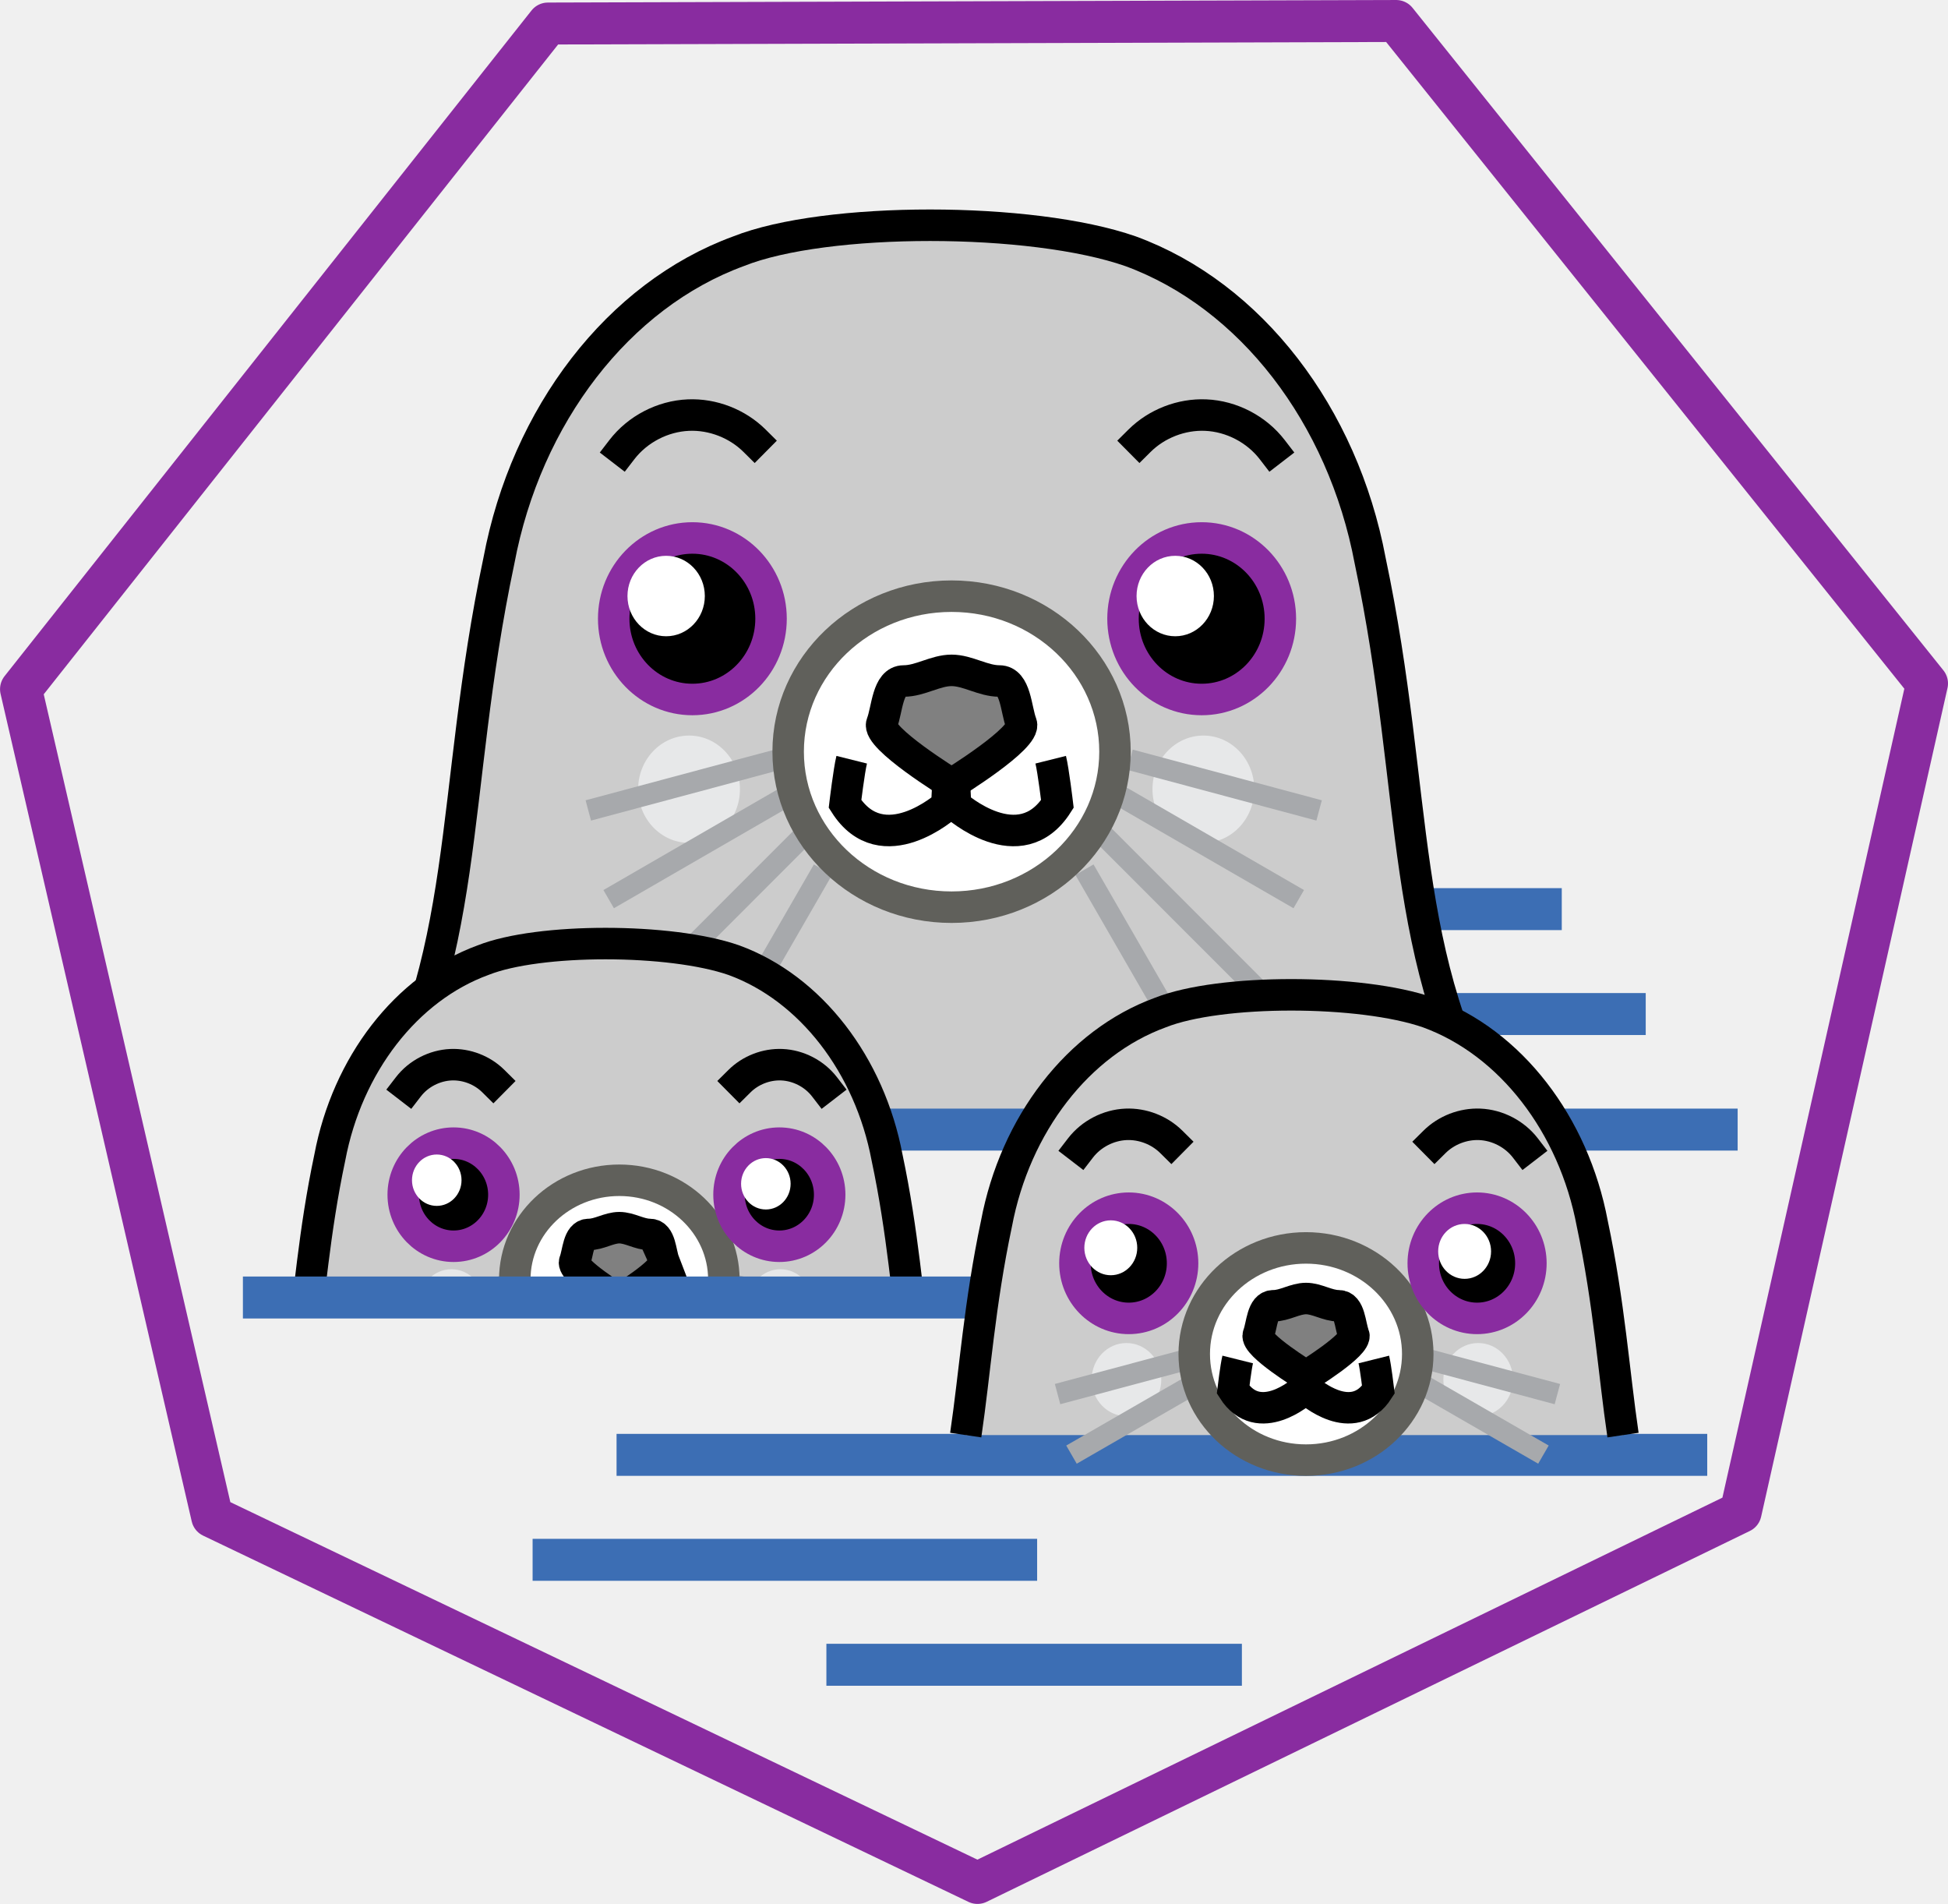
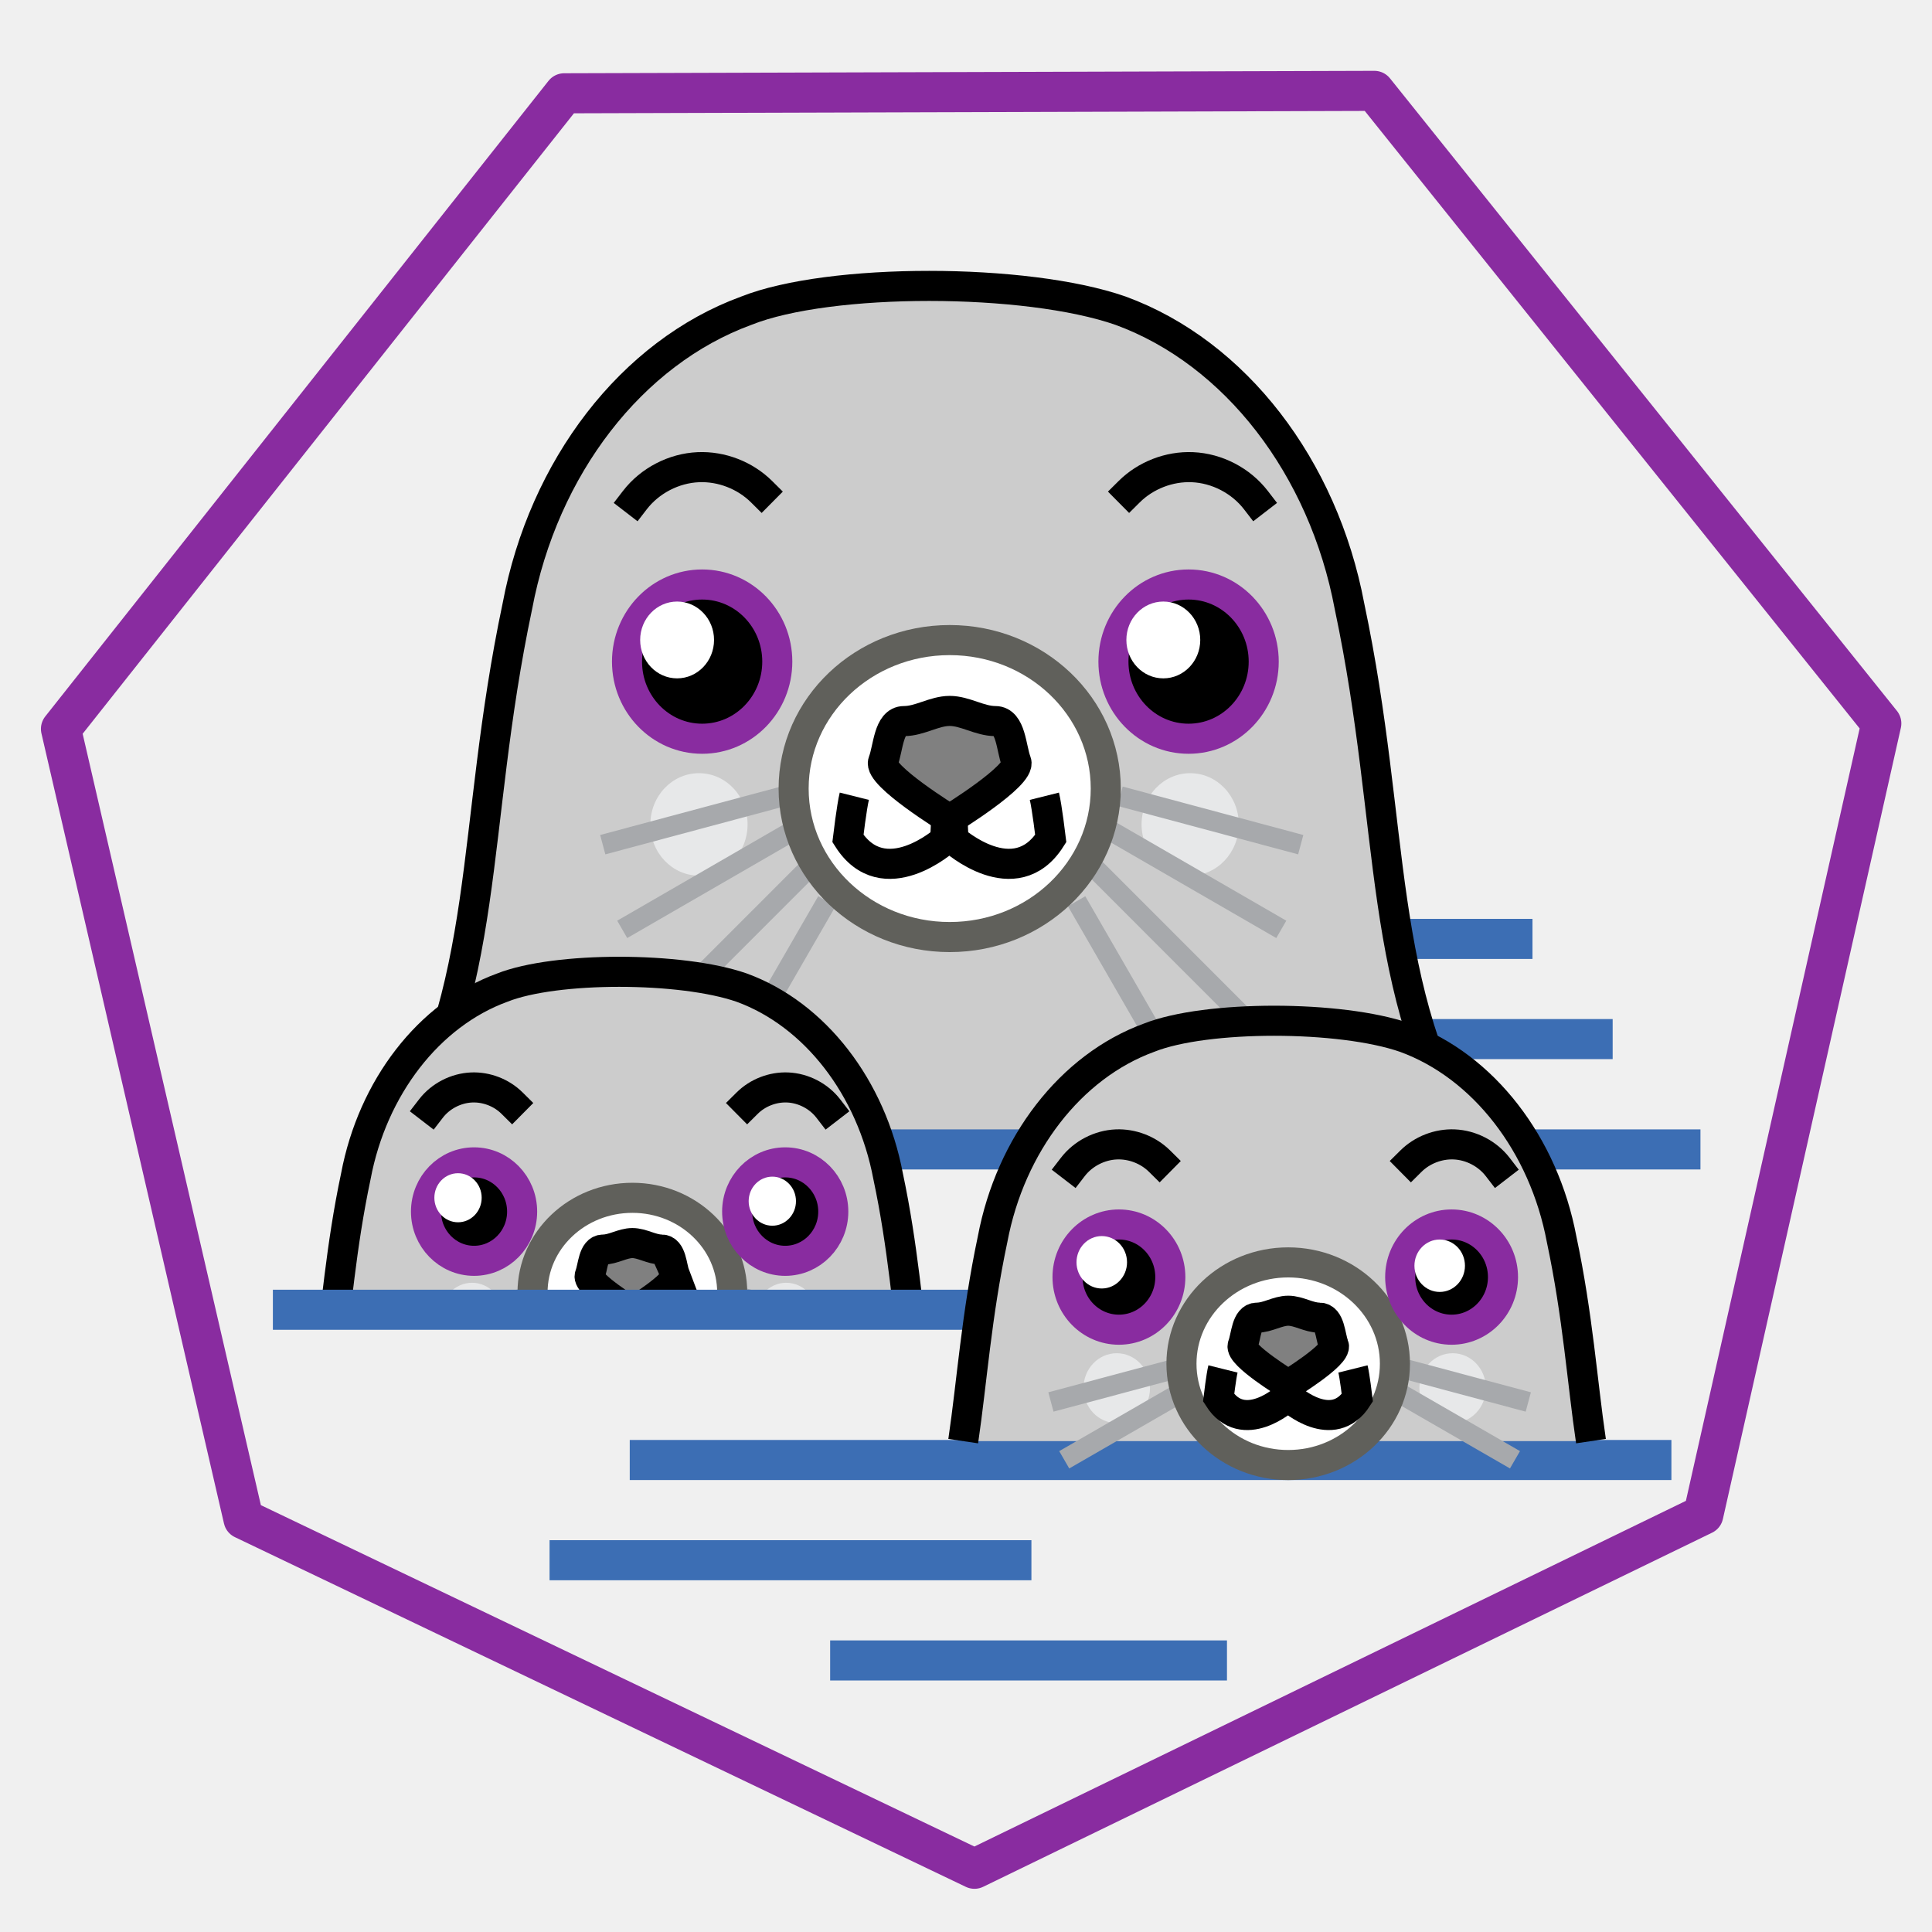
- <svg xmlns="http://www.w3.org/2000/svg" id="svg8" version="1.1" viewBox="0 0 49.12 47.997" height="181.408" width="185.649">
+ <svg xmlns="http://www.w3.org/2000/svg" id="svg8" version="1.1" viewBox="0 0 67.733 67.733" height="256" width="256">
  <defs id="defs2">
    <marker style="overflow:visible" id="marker5584" refX="0" refY="0" orient="auto">
      <path transform="scale(0.2)" style="fill:#4d4d4d;fill-opacity:1;fill-rule:evenodd;stroke:#4d4d4d;stroke-width:1pt;stroke-opacity:1" d="M 0,-7.071 -7.071,0 0,7.071 7.071,0 Z" id="path5582" />
    </marker>
    <marker style="overflow:visible" id="DiamondS" refX="0" refY="0" orient="auto">
      <path transform="scale(0.2)" style="fill:#4d4d4d;fill-opacity:1;fill-rule:evenodd;stroke:#4d4d4d;stroke-width:1pt;stroke-opacity:1" d="M 0,-7.071 -7.071,0 0,7.071 7.071,0 Z" id="path5359" />
    </marker>
    <marker style="overflow:visible" id="DotL" refX="0" refY="0" orient="auto">
      <path transform="matrix(0.8,0,0,0.8,5.92,0.8)" style="fill:#4d4d4d;fill-opacity:1;fill-rule:evenodd;stroke:#4d4d4d;stroke-width:1pt;stroke-opacity:1" d="m -2.5,-1 c 0,2.76 -2.24,5 -5,5 -2.76,0 -5,-2.24 -5,-5 0,-2.76 2.24,-5 5,-5 2.76,0 5,2.24 5,5 z" id="path5335" />
    </marker>
    <clipPath id="clipPath81511" clipPathUnits="userSpaceOnUse">
      <rect y="-1.484" x="934.657" height="12.832" width="26.194" id="rect81513" style="opacity:1;fill:#e7e8e9;fill-opacity:1;stroke:#a7a9ac;stroke-width:0.529;stroke-linecap:square;stroke-linejoin:miter;stroke-miterlimit:4;stroke-dasharray:none;stroke-dashoffset:6;stroke-opacity:1" />
    </clipPath>
  </defs>
-   <g transform="translate(-1175.737,509.6827)" id="layer1">
+   <g transform="matrix(1.327873,0,0,1.327873,-1559.796,679.2775)" id="layer1">
    <g id="g163426" />
    <g id="g10987" transform="translate(-4.0076941e-7,-285.7501)">
      <g id="g10985" transform="translate(238.413,-199.7489)">
        <path style="fill:none;fill-rule:evenodd;stroke:#3c6eb4;stroke-width:1.058;stroke-linecap:butt;stroke-linejoin:miter;stroke-miterlimit:4;stroke-dasharray:none;stroke-opacity:1" d="m 963.983,-1.265 h 12.722" id="path10821" />
        <path id="path10823" d="m 966.1,1.38 h 12.722" style="fill:none;fill-rule:evenodd;stroke:#3c6eb4;stroke-width:1.058;stroke-linecap:butt;stroke-linejoin:miter;stroke-miterlimit:4;stroke-dasharray:none;stroke-opacity:1" />
        <g style="stroke-width:0.869" transform="matrix(1.150046,0,0,1.151009,-143.9252,0.4390823)" id="g10875">
          <path id="path10825" d="m 973.104,3.398 c -2.308,-3.743 -1.791,-7.353 -2.883,-12.51 -0.599,-3.186 -2.621,-5.815 -5.254,-6.778 -2.172,-0.758 -6.683,-0.76 -8.595,0 -2.633,0.963 -4.655,3.592 -5.254,6.778 -1.092,5.158 -0.575,8.768 -2.883,12.51" style="fill:#cccccc;fill-opacity:1;fill-rule:evenodd;stroke:#000000;stroke-width:0.69;stroke-linecap:butt;stroke-linejoin:miter;stroke-miterlimit:4;stroke-dasharray:none;stroke-opacity:1" />
          <ellipse style="opacity:1;fill:#e7e8e9;fill-opacity:1;stroke:none;stroke-width:0.69;stroke-linecap:square;stroke-linejoin:miter;stroke-miterlimit:4;stroke-dasharray:none;stroke-dashoffset:6;stroke-opacity:1" id="ellipse10827" cx="966.564" cy="-4.107" rx="1.116" ry="1.175" />
          <ellipse ry="1.175" rx="1.116" cy="-4.107" cx="955.287" id="ellipse10829" style="opacity:1;fill:#e7e8e9;fill-opacity:1;stroke:none;stroke-width:0.69;stroke-linecap:square;stroke-linejoin:miter;stroke-miterlimit:4;stroke-dasharray:none;stroke-dashoffset:6;stroke-opacity:1" />
          <g id="g10839" style="stroke:#a7a9ac;stroke-width:0.518;stroke-miterlimit:4;stroke-dasharray:none" transform="matrix(0.887899,0,0,0.887899,108.022,0.557834)">
            <path id="path10831" d="m 956.419,-5.981 -4.671,1.251" style="fill:none;fill-rule:evenodd;stroke:#a7a9ac;stroke-width:0.518;stroke-linecap:butt;stroke-linejoin:miter;stroke-miterlimit:4;stroke-dasharray:none;stroke-opacity:1" />
            <path id="path10833" d="m 956.948,-5.254 -4.697,2.712" style="fill:none;fill-rule:evenodd;stroke:#a7a9ac;stroke-width:0.518;stroke-linecap:butt;stroke-linejoin:miter;stroke-miterlimit:4;stroke-dasharray:none;stroke-opacity:1" />
            <path id="path10835" d="m 957.345,-4.394 -4.763,4.762" style="fill:none;fill-rule:evenodd;stroke:#a7a9ac;stroke-width:0.518;stroke-linecap:butt;stroke-linejoin:miter;stroke-miterlimit:4;stroke-dasharray:none;stroke-opacity:1" />
            <path id="path10837" d="m 957.543,-3.269 -2.434,4.216" style="fill:none;fill-rule:evenodd;stroke:#a7a9ac;stroke-width:0.518;stroke-linecap:butt;stroke-linejoin:miter;stroke-miterlimit:4;stroke-dasharray:none;stroke-opacity:1" />
          </g>
          <g transform="matrix(-0.887899,0,0,0.887899,1814.158,0.5578339)" style="stroke:#a7a9ac;stroke-width:0.518;stroke-miterlimit:4;stroke-dasharray:none" id="g10849">
            <path style="fill:none;fill-rule:evenodd;stroke:#a7a9ac;stroke-width:0.518;stroke-linecap:butt;stroke-linejoin:miter;stroke-miterlimit:4;stroke-dasharray:none;stroke-opacity:1" d="m 956.419,-5.981 -4.671,1.251" id="path10841" />
            <path style="fill:none;fill-rule:evenodd;stroke:#a7a9ac;stroke-width:0.518;stroke-linecap:butt;stroke-linejoin:miter;stroke-miterlimit:4;stroke-dasharray:none;stroke-opacity:1" d="m 956.948,-5.254 -4.697,2.712" id="path10843" />
            <path style="fill:none;fill-rule:evenodd;stroke:#a7a9ac;stroke-width:0.518;stroke-linecap:butt;stroke-linejoin:miter;stroke-miterlimit:4;stroke-dasharray:none;stroke-opacity:1" d="m 957.345,-4.394 -4.763,4.762" id="path10845" />
            <path style="fill:none;fill-rule:evenodd;stroke:#a7a9ac;stroke-width:0.518;stroke-linecap:butt;stroke-linejoin:miter;stroke-miterlimit:4;stroke-dasharray:none;stroke-opacity:1" d="m 957.543,-3.269 -2.434,4.216" id="path10847" />
          </g>
          <ellipse style="opacity:1;fill:#ffffff;fill-opacity:1;stroke:#60605b;stroke-width:0.69;stroke-linecap:square;stroke-linejoin:miter;stroke-miterlimit:4;stroke-dasharray:none;stroke-dashoffset:6;stroke-opacity:1" id="ellipse10851" cx="961.043" cy="-4.929" rx="3.583" ry="3.406" />
          <ellipse transform="scale(-1,1)" style="fill:#000000;fill-opacity:1;stroke:#892ca0;stroke-width:0.69;stroke-linecap:square;stroke-linejoin:miter;stroke-miterlimit:4;stroke-dasharray:none;stroke-dashoffset:0;stroke-opacity:1" id="ellipse10853" cx="-966.527" cy="-7.841" rx="1.725" ry="1.769" />
          <path style="fill:none;fill-opacity:1;stroke:#000000;stroke-width:0.69;stroke-linecap:square;stroke-linejoin:miter;stroke-miterlimit:4;stroke-dasharray:none;stroke-dashoffset:0;stroke-opacity:1" d="m 968.074,-11.544 c -0.345,-0.448 -0.893,-0.733 -1.458,-0.757 -0.533,-0.023 -1.073,0.186 -1.452,0.562" id="path10855" />
          <g id="g10863" style="stroke-width:0.777;stroke-miterlimit:4;stroke-dasharray:none" transform="matrix(0.887899,0,0,0.887899,106.6124,0.08798743)">
            <g id="g10861" transform="translate(0,-0.5291667)" style="stroke-width:0.777">
              <path style="fill:none;fill-rule:evenodd;stroke:#000000;stroke-width:0.777;stroke-linecap:butt;stroke-linejoin:miter;stroke-miterlimit:4;stroke-dasharray:none;stroke-opacity:1" d="m 962.306,-5.783 0.099,1.984 c 0,0 1.588,1.422 2.514,-0.033 0,0 -0.099,-0.827 -0.165,-1.091" id="path10857" />
              <path id="path10859" d="m 962.288,-5.783 -0.099,1.984 c 0,0 -1.588,1.422 -2.514,-0.033 0,0 0.099,-0.827 0.165,-1.091" style="fill:none;fill-rule:evenodd;stroke:#000000;stroke-width:0.777;stroke-linecap:butt;stroke-linejoin:miter;stroke-miterlimit:4;stroke-dasharray:none;stroke-opacity:1" />
            </g>
          </g>
          <path id="path10865" style="fill:#808080;fill-opacity:1;stroke:#000000;stroke-width:0.69;stroke-linecap:square;stroke-linejoin:miter;stroke-miterlimit:4;stroke-dasharray:none;stroke-dashoffset:0;stroke-opacity:1" d="m 962.572,-5.544 c -0.12,-0.311 -0.12,-0.933 -0.481,-0.933 -0.36,0 -0.694,-0.233 -1.048,-0.233 -0.355,0 -0.688,0.233 -1.048,0.233 -0.36,0 -0.36,0.622 -0.481,0.933 -0.12,0.311 1.529,1.322 1.529,1.322 0,0 1.649,-1.011 1.529,-1.322 z" />
          <ellipse ry="1.769" rx="1.725" cy="-7.841" cx="955.36" id="ellipse10867" style="fill:#000000;fill-opacity:1;stroke:#892ca0;stroke-width:0.69;stroke-linecap:square;stroke-linejoin:miter;stroke-miterlimit:4;stroke-dasharray:none;stroke-dashoffset:0;stroke-opacity:1" />
          <ellipse style="fill:#ffffff;fill-opacity:1;stroke:none;stroke-width:0.69;stroke-linecap:square;stroke-linejoin:miter;stroke-miterlimit:4;stroke-dasharray:none;stroke-dashoffset:0;stroke-opacity:1" id="ellipse10869" cx="954.785" cy="-8.338" rx="0.848" ry="0.881" />
          <path id="path10871" d="m 953.814,-11.544 c 0.345,-0.448 0.893,-0.733 1.458,-0.757 0.533,-0.023 1.073,0.186 1.452,0.562" style="fill:none;fill-opacity:1;stroke:#000000;stroke-width:0.69;stroke-linecap:square;stroke-linejoin:miter;stroke-miterlimit:4;stroke-dasharray:none;stroke-dashoffset:0;stroke-opacity:1" />
          <ellipse ry="0.881" rx="0.848" cy="-8.338" cx="965.947" id="ellipse10873" style="fill:#ffffff;fill-opacity:1;stroke:none;stroke-width:0.69;stroke-linecap:square;stroke-linejoin:miter;stroke-miterlimit:4;stroke-dasharray:none;stroke-dashoffset:0;stroke-opacity:1" />
        </g>
        <path id="path10877" d="m 948.212,4.293 h 32.928" style="fill:none;fill-rule:evenodd;stroke:#3c6eb4;stroke-width:1.058;stroke-linecap:butt;stroke-linejoin:miter;stroke-miterlimit:4;stroke-dasharray:none;stroke-opacity:1" />
        <g style="stroke-width:1.204" transform="matrix(0.8304849,0,0,0.8304849,164.5504,-1.423795)" clip-path="url(#clipPath81511)" id="g10929">
          <path id="path10879" d="m 958.316,13.737 c -0.262,-1.782 -0.389,-3.721 -0.873,-6.002 -0.531,-2.817 -2.322,-5.143 -4.654,-5.995 -1.924,-0.67 -5.92,-0.672 -7.613,0 -2.332,0.851 -4.123,3.177 -4.654,5.995 -0.483,2.281 -0.611,4.22 -0.873,6.002" style="fill:#cccccc;fill-opacity:1;fill-rule:evenodd;stroke:#000000;stroke-width:0.956;stroke-linecap:butt;stroke-linejoin:miter;stroke-miterlimit:4;stroke-dasharray:none;stroke-opacity:1" />
          <ellipse style="opacity:1;fill:#e7e8e9;fill-opacity:1;stroke:none;stroke-width:0.956;stroke-linecap:square;stroke-linejoin:miter;stroke-miterlimit:4;stroke-dasharray:none;stroke-dashoffset:6;stroke-opacity:1" id="ellipse10881" cx="954.204" cy="12.162" rx="0.988" ry="1.039" />
          <ellipse ry="1.039" rx="0.988" cy="12.162" cx="944.215" id="ellipse10883" style="opacity:1;fill:#e7e8e9;fill-opacity:1;stroke:none;stroke-width:0.956;stroke-linecap:square;stroke-linejoin:miter;stroke-miterlimit:4;stroke-dasharray:none;stroke-dashoffset:6;stroke-opacity:1" />
          <g id="g10893" style="stroke:#a7a9ac;stroke-width:0.811;stroke-miterlimit:4;stroke-dasharray:none" transform="matrix(0.7865243,0,0,0.7853064,193.685,16.2881)">
            <path id="path10885" d="m 956.419,-5.981 -4.671,1.251" style="fill:none;fill-rule:evenodd;stroke:#a7a9ac;stroke-width:0.811;stroke-linecap:butt;stroke-linejoin:miter;stroke-miterlimit:4;stroke-dasharray:none;stroke-opacity:1" />
            <path id="path10887" d="m 956.948,-5.254 -4.697,2.712" style="fill:none;fill-rule:evenodd;stroke:#a7a9ac;stroke-width:0.811;stroke-linecap:butt;stroke-linejoin:miter;stroke-miterlimit:4;stroke-dasharray:none;stroke-opacity:1" />
            <path id="path10889" d="m 957.345,-4.394 -4.763,4.762" style="fill:none;fill-rule:evenodd;stroke:#a7a9ac;stroke-width:0.811;stroke-linecap:butt;stroke-linejoin:miter;stroke-miterlimit:4;stroke-dasharray:none;stroke-opacity:1" />
            <path id="path10891" d="m 957.543,-3.269 -2.434,4.216" style="fill:none;fill-rule:evenodd;stroke:#a7a9ac;stroke-width:0.811;stroke-linecap:butt;stroke-linejoin:miter;stroke-miterlimit:4;stroke-dasharray:none;stroke-opacity:1" />
          </g>
          <g transform="matrix(-0.7865243,0,0,0.7853064,1705.025,16.2881)" style="stroke:#a7a9ac;stroke-width:0.811;stroke-miterlimit:4;stroke-dasharray:none" id="g10903">
            <path style="fill:none;fill-rule:evenodd;stroke:#a7a9ac;stroke-width:0.811;stroke-linecap:butt;stroke-linejoin:miter;stroke-miterlimit:4;stroke-dasharray:none;stroke-opacity:1" d="m 956.419,-5.981 -4.671,1.251" id="path10895" />
            <path style="fill:none;fill-rule:evenodd;stroke:#a7a9ac;stroke-width:0.811;stroke-linecap:butt;stroke-linejoin:miter;stroke-miterlimit:4;stroke-dasharray:none;stroke-opacity:1" d="m 956.948,-5.254 -4.697,2.712" id="path10897" />
            <path style="fill:none;fill-rule:evenodd;stroke:#a7a9ac;stroke-width:0.811;stroke-linecap:butt;stroke-linejoin:miter;stroke-miterlimit:4;stroke-dasharray:none;stroke-opacity:1" d="m 957.345,-4.394 -4.763,4.762" id="path10899" />
            <path style="fill:none;fill-rule:evenodd;stroke:#a7a9ac;stroke-width:0.811;stroke-linecap:butt;stroke-linejoin:miter;stroke-miterlimit:4;stroke-dasharray:none;stroke-opacity:1" d="m 957.543,-3.269 -2.434,4.216" id="path10901" />
          </g>
          <ellipse style="opacity:1;fill:#ffffff;fill-opacity:1;stroke:#60605b;stroke-width:0.956;stroke-linecap:square;stroke-linejoin:miter;stroke-miterlimit:4;stroke-dasharray:none;stroke-dashoffset:6;stroke-opacity:1" id="ellipse10905" cx="949.313" cy="11.435" rx="3.174" ry="3.013" />
          <ellipse transform="scale(-1,1)" style="fill:#000000;fill-opacity:1;stroke:#892ca0;stroke-width:0.956;stroke-linecap:square;stroke-linejoin:miter;stroke-miterlimit:4;stroke-dasharray:none;stroke-dashoffset:0;stroke-opacity:1" id="ellipse10907" cx="-954.172" cy="8.86" rx="1.528" ry="1.565" />
          <path style="fill:none;fill-opacity:1;stroke:#000000;stroke-width:0.956;stroke-linecap:square;stroke-linejoin:miter;stroke-miterlimit:4;stroke-dasharray:none;stroke-dashoffset:0;stroke-opacity:1" d="m 955.542,5.584 c -0.306,-0.397 -0.792,-0.648 -1.292,-0.67 -0.472,-0.02 -0.95,0.164 -1.286,0.497" id="path10909" />
          <g id="g10917" style="stroke-width:1.216;stroke-miterlimit:4;stroke-dasharray:none" transform="matrix(0.7865243,0,0,0.7853064,192.4364,15.87254)">
            <g style="stroke-width:1.216" id="g10915" transform="translate(0,-0.5291667)">
              <path style="fill:none;fill-rule:evenodd;stroke:#000000;stroke-width:1.216;stroke-linecap:butt;stroke-linejoin:miter;stroke-miterlimit:4;stroke-dasharray:none;stroke-opacity:1" d="m 962.306,-5.783 0.099,1.984 c 0,0 1.588,1.422 2.514,-0.033 0,0 -0.099,-0.827 -0.165,-1.091" id="path10911" />
              <path id="path10913" d="m 962.288,-5.783 -0.099,1.984 c 0,0 -1.588,1.422 -2.514,-0.033 0,0 0.099,-0.827 0.165,-1.091" style="fill:none;fill-rule:evenodd;stroke:#000000;stroke-width:1.216;stroke-linecap:butt;stroke-linejoin:miter;stroke-miterlimit:4;stroke-dasharray:none;stroke-opacity:1" />
            </g>
          </g>
          <path id="path10919" style="fill:#808080;fill-opacity:1;stroke:#000000;stroke-width:0.956;stroke-linecap:square;stroke-linejoin:miter;stroke-miterlimit:4;stroke-dasharray:none;stroke-dashoffset:0;stroke-opacity:1" d="m 950.668,10.892 c -0.106,-0.275 -0.106,-0.825 -0.426,-0.825 -0.319,0 -0.615,-0.206 -0.929,-0.206 -0.314,0 -0.609,0.206 -0.929,0.206 -0.319,0 -0.319,0.55 -0.426,0.825 -0.106,0.275 1.354,1.169 1.354,1.169 0,0 1.461,-0.894 1.354,-1.169 z" />
          <ellipse ry="1.565" rx="1.528" cy="8.86" cx="944.28" id="ellipse10921" style="fill:#000000;fill-opacity:1;stroke:#892ca0;stroke-width:0.956;stroke-linecap:square;stroke-linejoin:miter;stroke-miterlimit:4;stroke-dasharray:none;stroke-dashoffset:0;stroke-opacity:1" />
          <ellipse style="fill:#ffffff;fill-opacity:1;stroke:none;stroke-width:0.956;stroke-linecap:square;stroke-linejoin:miter;stroke-miterlimit:4;stroke-dasharray:none;stroke-dashoffset:0;stroke-opacity:1" id="ellipse10923" cx="943.77" cy="8.42" rx="0.752" ry="0.78" />
          <path id="path10925" d="m 942.909,5.584 c 0.306,-0.397 0.792,-0.648 1.292,-0.67 0.472,-0.02 0.95,0.164 1.286,0.497" style="fill:none;fill-opacity:1;stroke:#000000;stroke-width:0.956;stroke-linecap:square;stroke-linejoin:miter;stroke-miterlimit:4;stroke-dasharray:none;stroke-dashoffset:0;stroke-opacity:1" />
          <ellipse ry="0.78" rx="0.752" cy="8.529" cx="953.762" id="ellipse10927" style="fill:#ffffff;fill-opacity:1;stroke:none;stroke-width:0.956;stroke-linecap:square;stroke-linejoin:miter;stroke-miterlimit:4;stroke-dasharray:none;stroke-dashoffset:0;stroke-opacity:1" />
        </g>
        <path style="opacity:1;fill:none;fill-opacity:1;stroke:#892ca0;stroke-width:1.058;stroke-linecap:round;stroke-linejoin:round;stroke-miterlimit:4;stroke-dasharray:none;stroke-opacity:1" d="m 961.972,23.285 -19.298,-9.233 -4.82,-20.862 13.287,-16.781 21.389,-0.064 13.385,16.701 -4.699,20.89 z" id="path10931" />
        <path style="fill:none;fill-rule:evenodd;stroke:#3c6eb4;stroke-width:1.058;stroke-linecap:butt;stroke-linejoin:miter;stroke-miterlimit:4;stroke-dasharray:none;stroke-opacity:1" d="m 943.449,8.526 h 19.831" id="path10933" />
        <path id="path10935" d="m 952.871,12.493 h 27.502" style="fill:none;fill-rule:evenodd;stroke:#3c6eb4;stroke-width:1.058;stroke-linecap:butt;stroke-linejoin:miter;stroke-miterlimit:4;stroke-dasharray:none;stroke-opacity:1" />
        <g transform="translate(0.780454,0.8837098)" id="g10979">
          <path style="fill:#cccccc;fill-opacity:1;fill-rule:evenodd;stroke:#000000;stroke-width:0.794;stroke-linecap:butt;stroke-linejoin:miter;stroke-miterlimit:4;stroke-dasharray:none;stroke-opacity:1" d="m 977.469,11.111 c -0.233,-1.582 -0.346,-3.304 -0.775,-5.329 -0.471,-2.502 -2.062,-4.567 -4.132,-5.323 -1.708,-0.595 -5.256,-0.597 -6.76,0 -2.071,0.756 -3.661,2.821 -4.132,5.323 -0.429,2.025 -0.542,3.747 -0.775,5.329" id="path10937" />
          <ellipse ry="0.922" rx="0.878" cy="9.712" cx="973.817" id="ellipse10939" style="opacity:1;fill:#e7e8e9;fill-opacity:1;stroke:none;stroke-width:0.794;stroke-linecap:square;stroke-linejoin:miter;stroke-miterlimit:4;stroke-dasharray:none;stroke-dashoffset:6;stroke-opacity:1" />
          <ellipse style="opacity:1;fill:#e7e8e9;fill-opacity:1;stroke:none;stroke-width:0.794;stroke-linecap:square;stroke-linejoin:miter;stroke-miterlimit:4;stroke-dasharray:none;stroke-dashoffset:6;stroke-opacity:1" id="ellipse10941" cx="964.948" cy="9.712" rx="0.878" ry="0.922" />
          <g transform="matrix(0.6983541,0,0,0.6972728,299.0235,11.96602)" style="stroke:#a7a9ac;stroke-width:0.758;stroke-miterlimit:4;stroke-dasharray:none" id="g10947">
            <path style="fill:none;fill-rule:evenodd;stroke:#a7a9ac;stroke-width:0.758;stroke-linecap:butt;stroke-linejoin:miter;stroke-miterlimit:4;stroke-dasharray:none;stroke-opacity:1" d="m 955.746,-3.96 -4.671,1.251" id="path10943" />
            <path style="fill:none;fill-rule:evenodd;stroke:#a7a9ac;stroke-width:0.758;stroke-linecap:butt;stroke-linejoin:miter;stroke-miterlimit:4;stroke-dasharray:none;stroke-opacity:1" d="m 956.275,-3.232 -4.697,2.712" id="path10945" />
          </g>
          <g id="g10953" style="stroke:#a7a9ac;stroke-width:0.758;stroke-miterlimit:4;stroke-dasharray:none" transform="matrix(-0.6983541,0,0,0.6972728,1640.471,13.37556)">
            <path id="path10949" d="m 956.419,-5.981 -4.671,1.251" style="fill:none;fill-rule:evenodd;stroke:#a7a9ac;stroke-width:0.758;stroke-linecap:butt;stroke-linejoin:miter;stroke-miterlimit:4;stroke-dasharray:none;stroke-opacity:1" />
            <path id="path10951" d="m 956.948,-5.254 -4.697,2.712" style="fill:none;fill-rule:evenodd;stroke:#a7a9ac;stroke-width:0.758;stroke-linecap:butt;stroke-linejoin:miter;stroke-miterlimit:4;stroke-dasharray:none;stroke-opacity:1" />
          </g>
          <ellipse ry="2.675" rx="2.818" cy="9.067" cx="969.475" id="ellipse10955" style="opacity:1;fill:#ffffff;fill-opacity:1;stroke:#60605b;stroke-width:0.794;stroke-linecap:square;stroke-linejoin:miter;stroke-miterlimit:4;stroke-dasharray:none;stroke-dashoffset:6;stroke-opacity:1" />
          <ellipse ry="1.389" rx="1.357" cy="6.78" cx="-973.789" id="ellipse10957" style="fill:#000000;fill-opacity:1;stroke:#892ca0;stroke-width:0.794;stroke-linecap:square;stroke-linejoin:miter;stroke-miterlimit:4;stroke-dasharray:none;stroke-dashoffset:0;stroke-opacity:1" transform="scale(-1,1)" />
          <path id="path10959" d="m 975.006,3.872 c -0.271,-0.352 -0.703,-0.576 -1.147,-0.595 -0.419,-0.018 -0.844,0.146 -1.142,0.441" style="fill:none;fill-opacity:1;stroke:#000000;stroke-width:0.794;stroke-linecap:square;stroke-linejoin:miter;stroke-miterlimit:4;stroke-dasharray:none;stroke-dashoffset:0;stroke-opacity:1" />
          <g transform="matrix(0.6983541,0,0,0.6972728,297.445,13.00659)" style="stroke-width:1.137;stroke-miterlimit:4;stroke-dasharray:none" id="g10967">
            <g transform="translate(0,-0.5291667)" id="g10965" style="stroke-width:1.137">
              <path id="path10961" d="m 962.306,-5.783 0.099,1.984 c 0,0 1.588,1.422 2.514,-0.033 0,0 -0.099,-0.827 -0.165,-1.091" style="fill:none;fill-rule:evenodd;stroke:#000000;stroke-width:1.137;stroke-linecap:butt;stroke-linejoin:miter;stroke-miterlimit:4;stroke-dasharray:none;stroke-opacity:1" />
              <path style="fill:none;fill-rule:evenodd;stroke:#000000;stroke-width:1.137;stroke-linecap:butt;stroke-linejoin:miter;stroke-miterlimit:4;stroke-dasharray:none;stroke-opacity:1" d="m 962.288,-5.783 -0.099,1.984 c 0,0 -1.588,1.422 -2.514,-0.033 0,0 0.099,-0.827 0.165,-1.091" id="path10963" />
            </g>
          </g>
          <path d="m 970.678,8.584 c -0.095,-0.244 -0.095,-0.733 -0.378,-0.733 -0.284,0 -0.546,-0.183 -0.824,-0.183 -0.279,0 -0.541,0.183 -0.824,0.183 -0.284,0 -0.284,0.488 -0.378,0.733 -0.095,0.244 1.203,1.038 1.203,1.038 0,0 1.297,-0.794 1.202,-1.038 z" style="fill:#808080;fill-opacity:1;stroke:#000000;stroke-width:0.794;stroke-linecap:square;stroke-linejoin:miter;stroke-miterlimit:4;stroke-dasharray:none;stroke-dashoffset:0;stroke-opacity:1" id="path10969" />
          <ellipse style="fill:#000000;fill-opacity:1;stroke:#892ca0;stroke-width:0.794;stroke-linecap:square;stroke-linejoin:miter;stroke-miterlimit:4;stroke-dasharray:none;stroke-dashoffset:0;stroke-opacity:1" id="ellipse10971" cx="965.006" cy="6.78" rx="1.357" ry="1.389" />
          <ellipse ry="0.692" rx="0.667" cy="6.389" cx="964.553" id="ellipse10973" style="fill:#ffffff;fill-opacity:1;stroke:none;stroke-width:0.794;stroke-linecap:square;stroke-linejoin:miter;stroke-miterlimit:4;stroke-dasharray:none;stroke-dashoffset:0;stroke-opacity:1" />
          <path style="fill:none;fill-opacity:1;stroke:#000000;stroke-width:0.794;stroke-linecap:square;stroke-linejoin:miter;stroke-miterlimit:4;stroke-dasharray:none;stroke-dashoffset:0;stroke-opacity:1" d="m 963.789,3.872 c 0.271,-0.352 0.703,-0.576 1.147,-0.595 0.419,-0.018 0.844,0.146 1.142,0.441" id="path10975" />
          <ellipse style="fill:#ffffff;fill-opacity:1;stroke:none;stroke-width:0.794;stroke-linecap:square;stroke-linejoin:miter;stroke-miterlimit:4;stroke-dasharray:none;stroke-dashoffset:0;stroke-opacity:1" id="ellipse10977" cx="973.475" cy="6.48" rx="0.667" ry="0.692" />
        </g>
        <path style="fill:none;fill-rule:evenodd;stroke:#3c6eb4;stroke-width:1.058;stroke-linecap:butt;stroke-linejoin:miter;stroke-miterlimit:4;stroke-dasharray:none;stroke-opacity:1" d="m 950.754,15.139 h 12.722" id="path10981" />
        <path id="path10983" d="m 958.162,17.785 h 10.477" style="fill:none;fill-rule:evenodd;stroke:#3c6eb4;stroke-width:1.058;stroke-linecap:butt;stroke-linejoin:miter;stroke-miterlimit:4;stroke-dasharray:none;stroke-opacity:1" />
      </g>
    </g>
  </g>
</svg>
